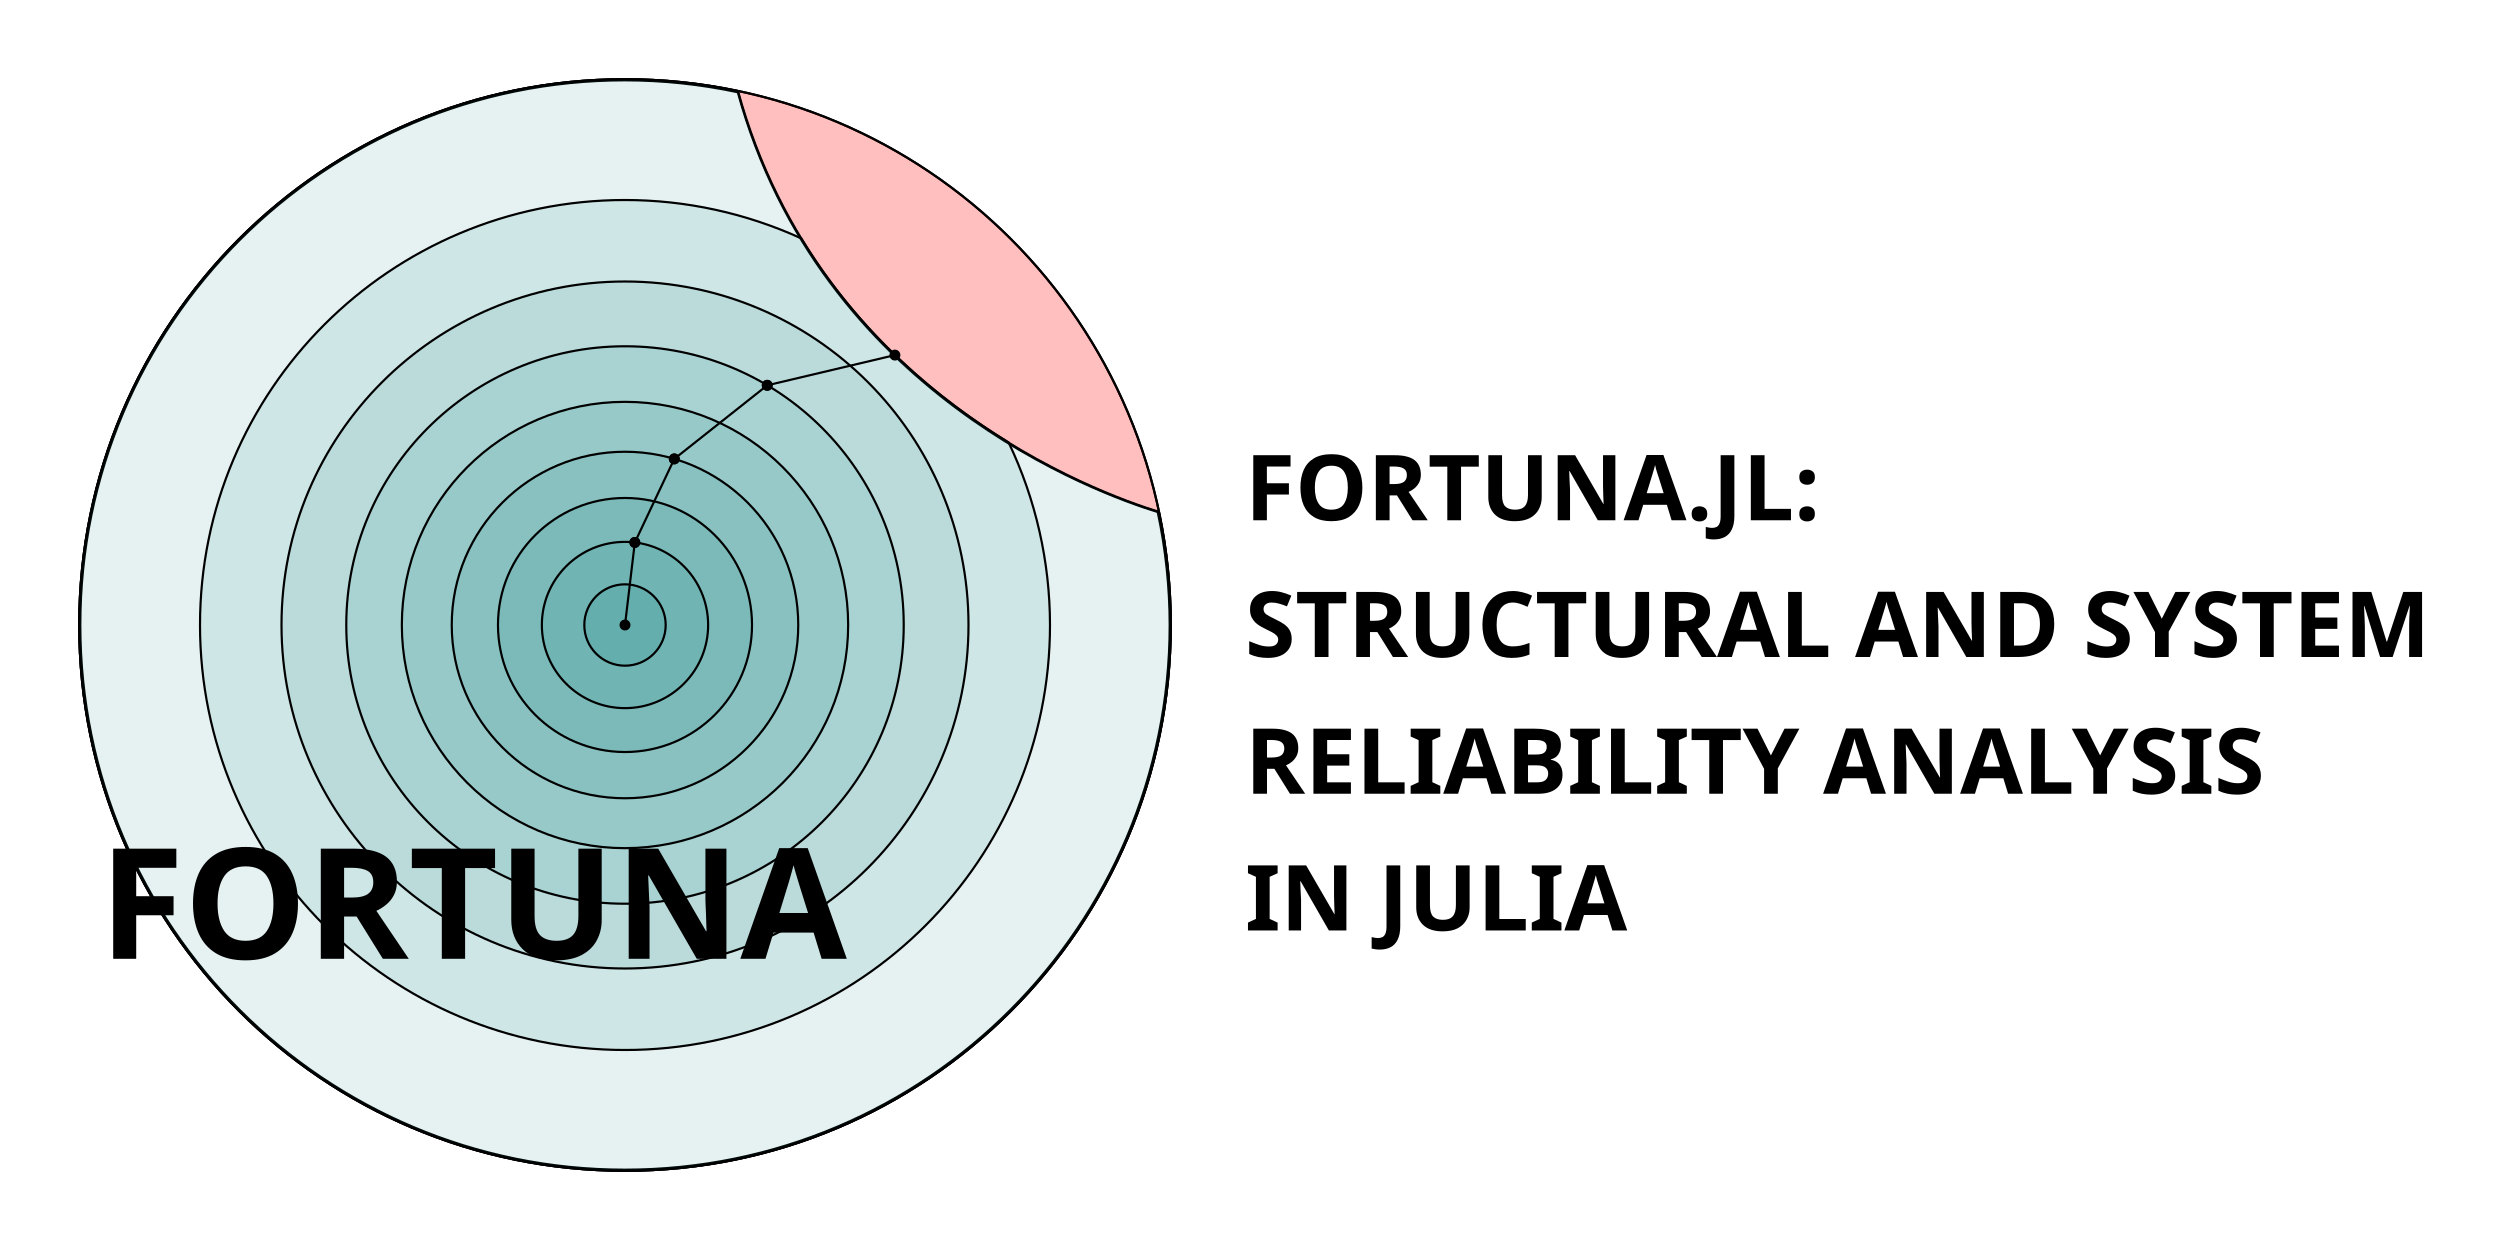
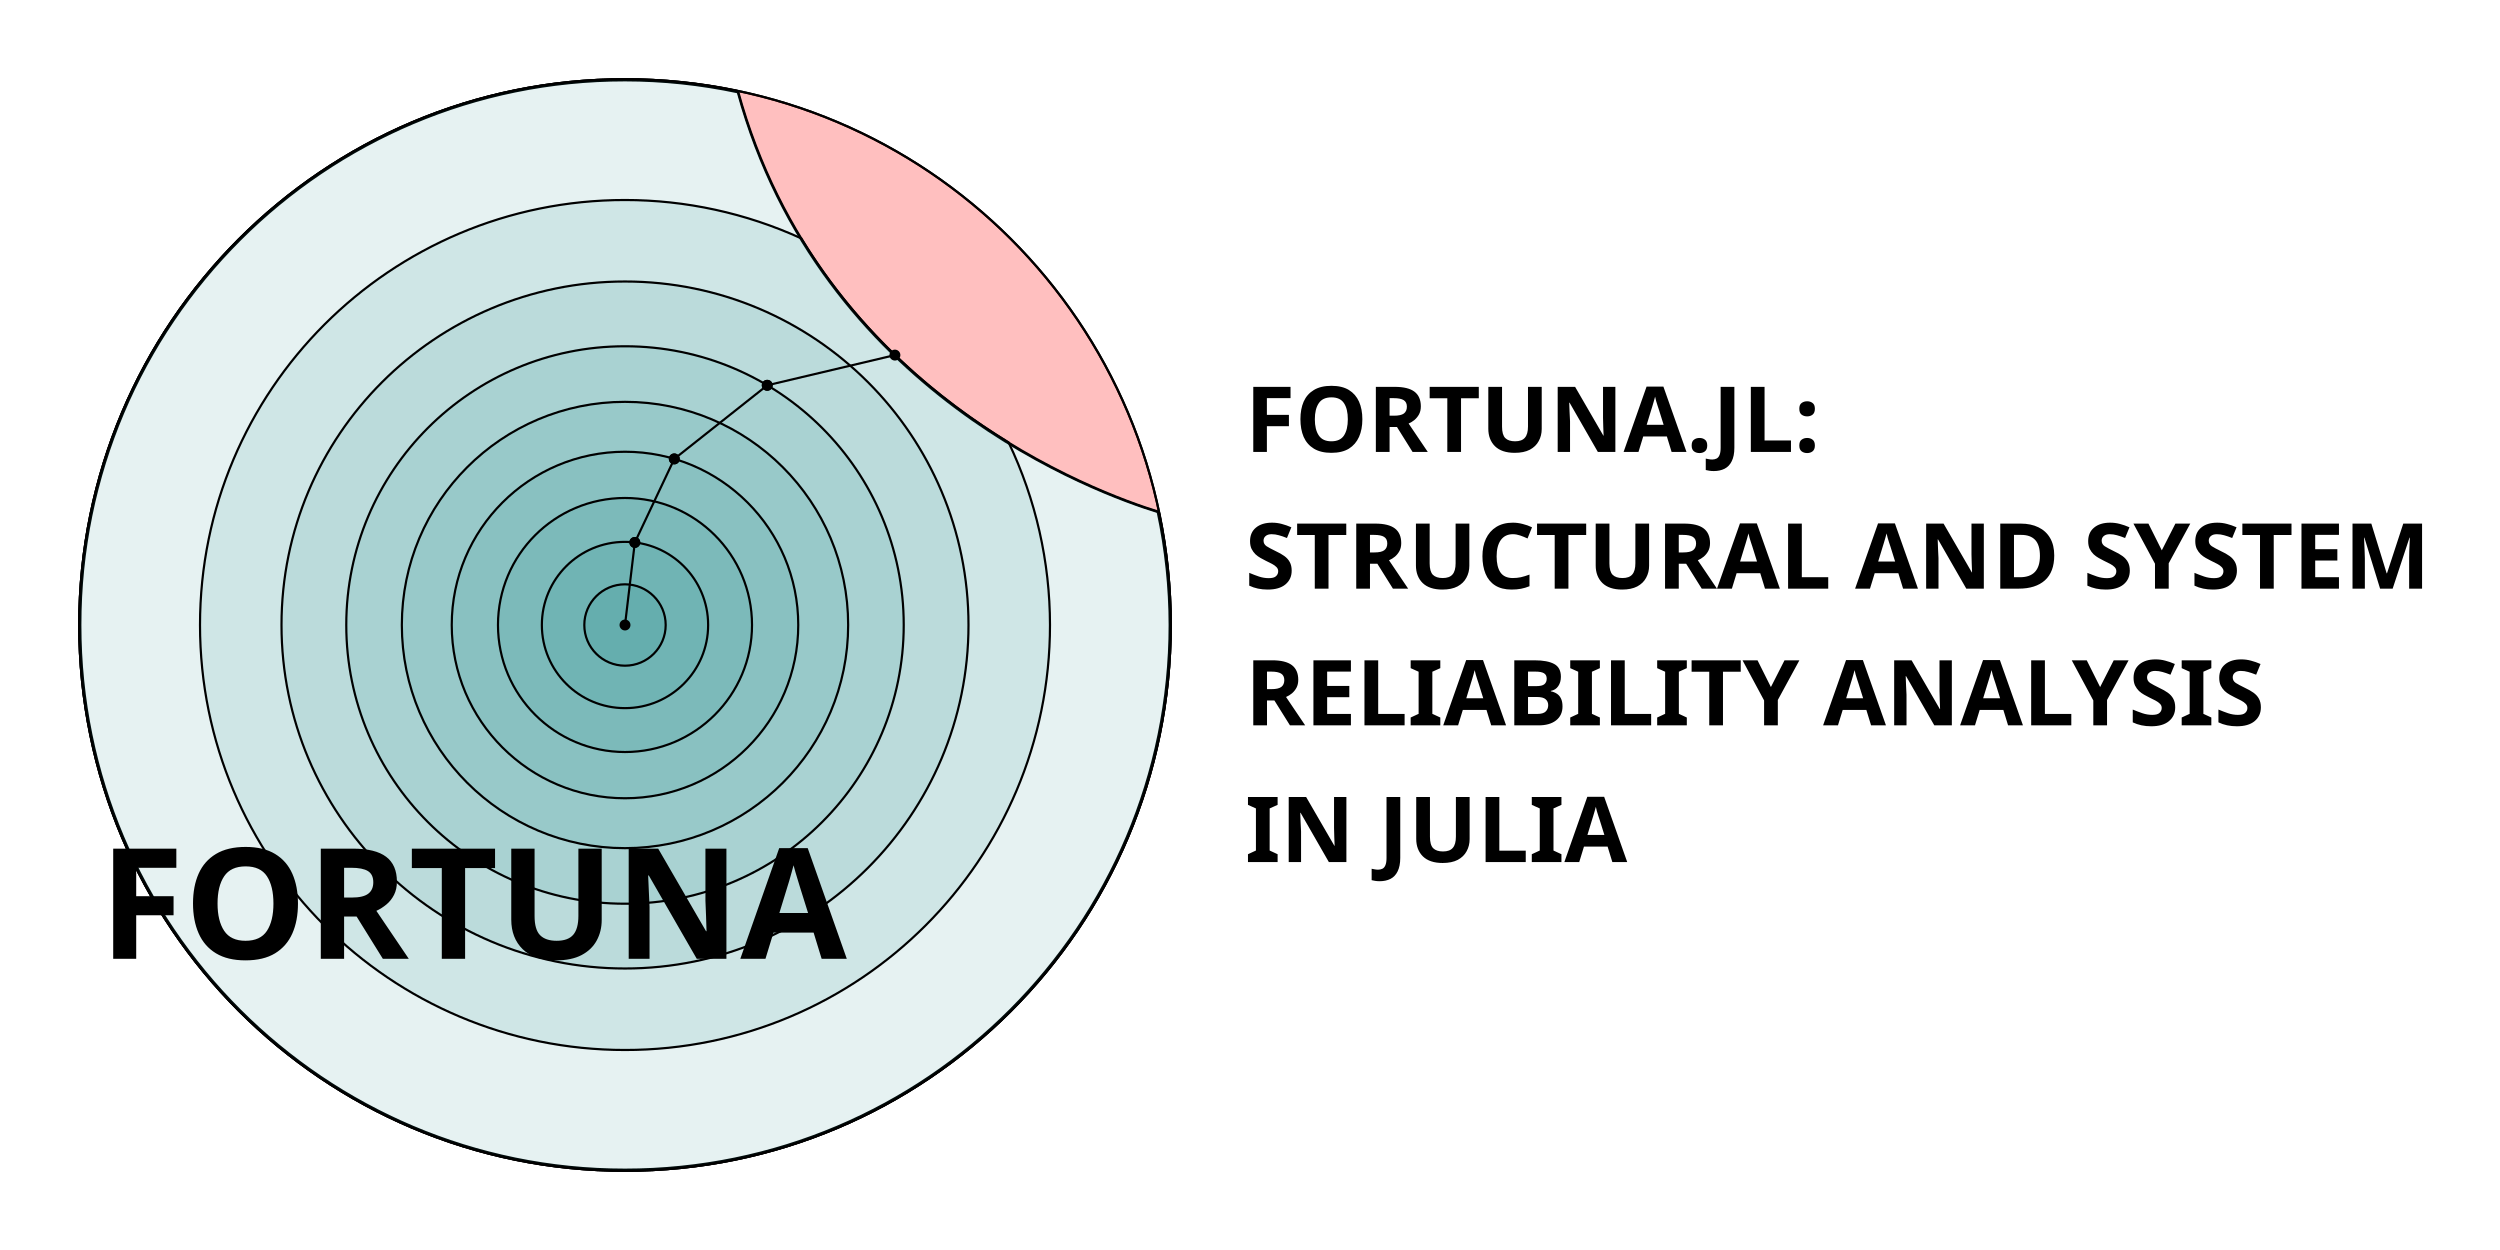
<svg xmlns="http://www.w3.org/2000/svg" width="1280" height="640" viewBox="0 0 338.667 169.333" version="1.1" id="svg1" xml:space="preserve">
  <defs id="defs1">
    <marker style="overflow:visible" id="marker20" refX="0" refY="0" orient="auto" markerWidth="1" markerHeight="1" viewBox="0 0 1 1" preserveAspectRatio="xMidYMid">
      <path transform="scale(0.5)" style="fill:context-stroke;fill-rule:evenodd;stroke:none" d="M 5,0 C 5,2.76 2.76,5 0,5 -2.76,5 -5,2.76 -5,0 c 0,-2.76 2.3,-5 5,-5 2.76,0 5,2.24 5,5 z" id="path20" />
    </marker>
    <marker style="overflow:visible" id="Dot" refX="0" refY="0" orient="auto" markerWidth="1" markerHeight="1" viewBox="0 0 1 1" preserveAspectRatio="xMidYMid">
      <path transform="scale(0.5)" style="fill:context-stroke;fill-rule:evenodd;stroke:none" d="M 5,0 C 5,2.76 2.76,5 0,5 -2.76,5 -5,2.76 -5,0 c 0,-2.76 2.3,-5 5,-5 2.76,0 5,2.24 5,5 z" id="path19" />
    </marker>
  </defs>
  <rect style="fill:#ffffff;fill-opacity:1;stroke:none;stroke-width:1;stroke-linecap:butt;stroke-linejoin:round;stroke-miterlimit:10;stroke-dasharray:none;stroke-opacity:1" id="rect24" width="338.667" height="169.333" x="0" y="0" />
-   <text xml:space="preserve" style="font-style:normal;font-variant:normal;font-weight:bold;font-stretch:normal;font-size:12.347px;line-height:1.5;font-family:'PT Mono';-inkscape-font-specification:'PT Mono, Bold';font-variant-ligatures:normal;font-variant-caps:normal;font-variant-numeric:normal;font-variant-east-asian:normal;text-align:start;text-anchor:start;display:inline;fill:#000000;fill-opacity:1;stroke:none;stroke-width:1;stroke-linecap:butt;stroke-linejoin:round;stroke-miterlimit:10;stroke-dasharray:none" x="168.667" y="70.48" id="text21">
-     <tspan id="tspan21" style="font-style:normal;font-variant:normal;font-weight:bold;font-stretch:normal;font-size:12.347px;line-height:1.5;font-family:'PT Mono';-inkscape-font-specification:'PT Mono, Bold';font-variant-ligatures:normal;font-variant-caps:normal;font-variant-numeric:normal;font-variant-east-asian:normal;fill:#000000;stroke-width:1" x="168.667" y="70.48">FORTUNA.JL:</tspan>
-     <tspan style="font-style:normal;font-variant:normal;font-weight:bold;font-stretch:normal;font-size:12.347px;line-height:1.5;font-family:'PT Mono';-inkscape-font-specification:'PT Mono, Bold';font-variant-ligatures:normal;font-variant-caps:normal;font-variant-numeric:normal;font-variant-east-asian:normal;fill:#000000;stroke-width:1" x="168.667" y="89" id="tspan22">STRUCTURAL AND SYSTEM</tspan>
-     <tspan style="font-style:normal;font-variant:normal;font-weight:bold;font-stretch:normal;font-size:12.347px;line-height:1.5;font-family:'PT Mono';-inkscape-font-specification:'PT Mono, Bold';font-variant-ligatures:normal;font-variant-caps:normal;font-variant-numeric:normal;font-variant-east-asian:normal;fill:#000000;stroke-width:1" x="168.667" y="107.521" id="tspan23">RELIABILITY ANALYSIS</tspan>
-     <tspan style="font-style:normal;font-variant:normal;font-weight:bold;font-stretch:normal;font-size:12.347px;line-height:1.5;font-family:'PT Mono';-inkscape-font-specification:'PT Mono, Bold';font-variant-ligatures:normal;font-variant-caps:normal;font-variant-numeric:normal;font-variant-east-asian:normal;fill:#000000;stroke-width:1" x="168.667" y="126.042" id="tspan24">IN JULIA</tspan>
+   <text xml:space="preserve" style="font-style:normal;font-variant:normal;font-weight:bold;font-stretch:normal;font-size:12.347px;line-height:1.5;font-family:'PT Mono';-inkscape-font-specification:'PT Mono, Bold';font-variant-ligatures:normal;font-variant-caps:normal;font-variant-numeric:normal;font-variant-east-asian:normal;text-align:start;text-anchor:start;display:inline;fill:#000000;fill-opacity:1;stroke:none;stroke-width:1;stroke-linecap:butt;stroke-linejoin:round;stroke-miterlimit:10;stroke-dasharray:none" x="168.667" y="61.219" id="text21">
+     <tspan id="tspan21" style="font-style:normal;font-variant:normal;font-weight:bold;font-stretch:normal;font-size:12.347px;line-height:1.5;font-family:'PT Mono';-inkscape-font-specification:'PT Mono, Bold';font-variant-ligatures:normal;font-variant-caps:normal;font-variant-numeric:normal;font-variant-east-asian:normal;fill:#000000;stroke-width:1" x="168.667" y="61.219">FORTUNA.JL:</tspan>
+     <tspan style="font-style:normal;font-variant:normal;font-weight:bold;font-stretch:normal;font-size:12.347px;line-height:1.5;font-family:'PT Mono';-inkscape-font-specification:'PT Mono, Bold';font-variant-ligatures:normal;font-variant-caps:normal;font-variant-numeric:normal;font-variant-east-asian:normal;fill:#000000;stroke-width:1" x="168.667" y="79.74" id="tspan22">STRUCTURAL AND SYSTEM</tspan>
+     <tspan style="font-style:normal;font-variant:normal;font-weight:bold;font-stretch:normal;font-size:12.347px;line-height:1.5;font-family:'PT Mono';-inkscape-font-specification:'PT Mono, Bold';font-variant-ligatures:normal;font-variant-caps:normal;font-variant-numeric:normal;font-variant-east-asian:normal;fill:#000000;stroke-width:1" x="168.667" y="98.261" id="tspan23">RELIABILITY ANALYSIS</tspan>
+     <tspan style="font-style:normal;font-variant:normal;font-weight:bold;font-stretch:normal;font-size:12.347px;line-height:1.5;font-family:'PT Mono';-inkscape-font-specification:'PT Mono, Bold';font-variant-ligatures:normal;font-variant-caps:normal;font-variant-numeric:normal;font-variant-east-asian:normal;fill:#000000;stroke-width:1" x="168.667" y="116.782" id="tspan24">IN JULIA</tspan>
  </text>
  <g id="g30" transform="matrix(0.2963333,0,0,0.2963333,10.58333,10.58333)">
    <circle style="display:inline;fill:#ffffff;fill-opacity:1;stroke:#000000;stroke-width:1;stroke-linecap:round;stroke-linejoin:round;stroke-miterlimit:10;stroke-dasharray:none;stroke-opacity:1" id="path21" cx="250" cy="250" r="249.5" />
    <path id="path2" style="display:inline;fill:#ff0000;fill-opacity:0.25;stroke:#000000;stroke-width:1;stroke-linecap:round;stroke-linejoin:round;stroke-miterlimit:10;stroke-opacity:1" d="M 250,0.5 A 249.5,249.5 0 0 0 0.5,250 249.5,249.5 0 0 0 250,499.5 249.5,249.5 0 0 0 499.5,250 249.5,249.5 0 0 0 250,0.5 Z m 0,0.499 A 249.001,249.001 0 0 1 301.568,6.455 C 339.406,144.155 466.145,189.959 493.526,198.35 a 249.001,249.001 0 0 1 5.474,51.65 A 249.001,249.001 0 0 1 250,499.001 249.001,249.001 0 0 1 0.999,250 249.001,249.001 0 0 1 250,0.999 Z" />
    <g id="layer1" style="display:inline">
      <path d="M 301.672,5.967 A 249.5,249.5 0 0 0 250,0.5 249.5,249.5 0 0 0 0.5,250 249.5,249.5 0 0 0 250,499.5 249.5,249.5 0 0 0 499.5,250 249.5,249.5 0 0 0 494.014,198.247 C 466.579,189.839 339.585,143.943 301.672,5.967 Z" style="display:inline;fill:#008080;fill-opacity:0.1;stroke:#000000;stroke-width:1" id="path8-4" />
      <path d="M 425.367,166.537 C 393.402,146.954 357.345,117.267 330.587,73.261 A 194.282,194.282 0 0 0 250,55.718 194.282,194.282 0 0 0 55.718,250 194.282,194.282 0 0 0 250,444.282 194.282,194.282 0 0 0 444.282,250 194.282,194.282 0 0 0 425.367,166.537 Z" style="display:inline;opacity:1;fill:#008080;fill-opacity:0.1;stroke:#000000;stroke-width:1" id="path10" />
      <path id="path3-7-5" style="display:inline;opacity:1;fill:#008080;fill-opacity:0.1;stroke:#000000;stroke-width:1" d="M 407.026,250 A 157.026,157.026 0 0 1 250,407.026 157.026,157.026 0 0 1 92.973,250 157.026,157.026 0 0 1 250,92.973 157.026,157.026 0 0 1 407.026,250 Z" />
      <path id="path3-7-5-2" style="display:inline;opacity:1;fill:#008080;fill-opacity:0.1;stroke:#000000;stroke-width:1" d="M 377.418,250 A 127.418,127.418 0 0 1 250,377.418 127.418,127.418 0 0 1 122.582,250 127.418,127.418 0 0 1 250,122.582 127.418,127.418 0 0 1 377.418,250 Z" />
      <path id="path3-7-5-2-4" style="display:inline;opacity:1;fill:#008080;fill-opacity:0.1;stroke:#000000;stroke-width:1" d="M 352.015,250 A 102.015,102.015 0 0 1 250,352.015 102.015,102.015 0 0 1 147.985,250 102.015,102.015 0 0 1 250,147.985 102.015,102.015 0 0 1 352.015,250 Z" />
      <path id="path3-7-5-2-4-4" style="display:inline;opacity:1;fill:#008080;fill-opacity:0.1;stroke:#000000;stroke-width:1" d="M 329.203,250 A 79.203,79.203 0 0 1 250,329.203 79.203,79.203 0 0 1 170.797,250 79.203,79.203 0 0 1 250,170.797 79.203,79.203 0 0 1 329.203,250 Z" />
      <path id="path3-7-5-2-4-4-5" style="display:inline;opacity:1;fill:#008080;fill-opacity:0.1;stroke:#000000;stroke-width:1" d="M 308.065,250 A 58.065,58.065 0 0 1 250,308.065 58.065,58.065 0 0 1 191.935,250 58.065,58.065 0 0 1 250,191.935 58.065,58.065 0 0 1 308.065,250 Z" />
      <path id="path3-7-5-2-4-4-5-2" style="display:inline;opacity:1;fill:#008080;fill-opacity:0.1;stroke:#000000;stroke-width:1" d="M 288.006,250 A 38.006,38.006 0 0 1 250,288.006 38.006,38.006 0 0 1 211.994,250 38.006,38.006 0 0 1 250,211.994 38.006,38.006 0 0 1 288.006,250 Z" />
      <path id="path3-7-5-2-4-4-5-2-0" style="display:inline;opacity:1;fill:#008080;fill-opacity:0.1;stroke:#000000;stroke-width:1" d="M 268.599,250 A 18.599,18.599 0 0 1 250,268.599 18.599,18.599 0 0 1 231.401,250 18.599,18.599 0 0 1 250,231.401 18.599,18.599 0 0 1 268.599,250 Z" />
    </g>
    <g id="layer3" style="display:inline">
      <path style="opacity:1;fill:none;fill-opacity:0.9;stroke:#000000;stroke-width:1;stroke-linecap:round;stroke-linejoin:round;stroke-miterlimit:10;stroke-dasharray:none;marker-start:url(#marker20);marker-end:url(#Dot)" d="M 315.021,140.421 373.387,126.613" id="path18" />
      <path style="display:inline;opacity:1;fill:none;fill-opacity:0.9;stroke:#000000;stroke-width:1;stroke-linecap:round;stroke-linejoin:round;stroke-miterlimit:10;stroke-dasharray:none;marker-start:url(#marker20);marker-end:url(#Dot)" d="m 272.533,174.073 42.49,-33.651" id="path17" />
      <path style="display:inline;opacity:1;fill:none;fill-opacity:0.9;stroke:#000000;stroke-width:1;stroke-linecap:round;stroke-linejoin:round;stroke-miterlimit:10;stroke-dasharray:none;marker-start:url(#marker20);marker-end:url(#Dot)" d="m 254.494,212.261 18.04,-38.19" id="path16" />
      <path style="display:inline;opacity:1;fill:none;fill-opacity:0.9;stroke:#000000;stroke-width:1;stroke-linecap:round;stroke-linejoin:round;stroke-miterlimit:10;stroke-dasharray:none;marker-start:url(#marker20);marker-end:url(#Dot)" d="m 250,250 4.494,-37.739" id="path15" />
    </g>
    <g id="layer2" style="display:inline">
      <text xml:space="preserve" style="font-style:normal;font-variant:normal;font-weight:bold;font-stretch:normal;font-size:70.556px;line-height:0;font-family:'PT Mono';-inkscape-font-specification:'PT Mono, Bold';font-variant-ligatures:normal;font-variant-caps:normal;font-variant-numeric:normal;font-variant-east-asian:normal;text-align:center;text-anchor:middle;opacity:1;fill:#000000;fill-opacity:1;stroke:none;stroke-width:0;stroke-dasharray:none" id="text14" y="402.612" x="244.749">
        <tspan id="tspan14" style="font-style:normal;font-variant:normal;font-weight:bold;font-stretch:normal;font-size:70.556px;font-family:'PT Mono';-inkscape-font-specification:'PT Mono, Bold';font-variant-ligatures:normal;font-variant-caps:normal;font-variant-numeric:normal;font-variant-east-asian:normal;fill:#000000;fill-opacity:1;stroke:none;stroke-width:0;stroke-dasharray:none" x="244.749" y="402.612">FORTUNA</tspan>
      </text>
    </g>
  </g>
</svg>
